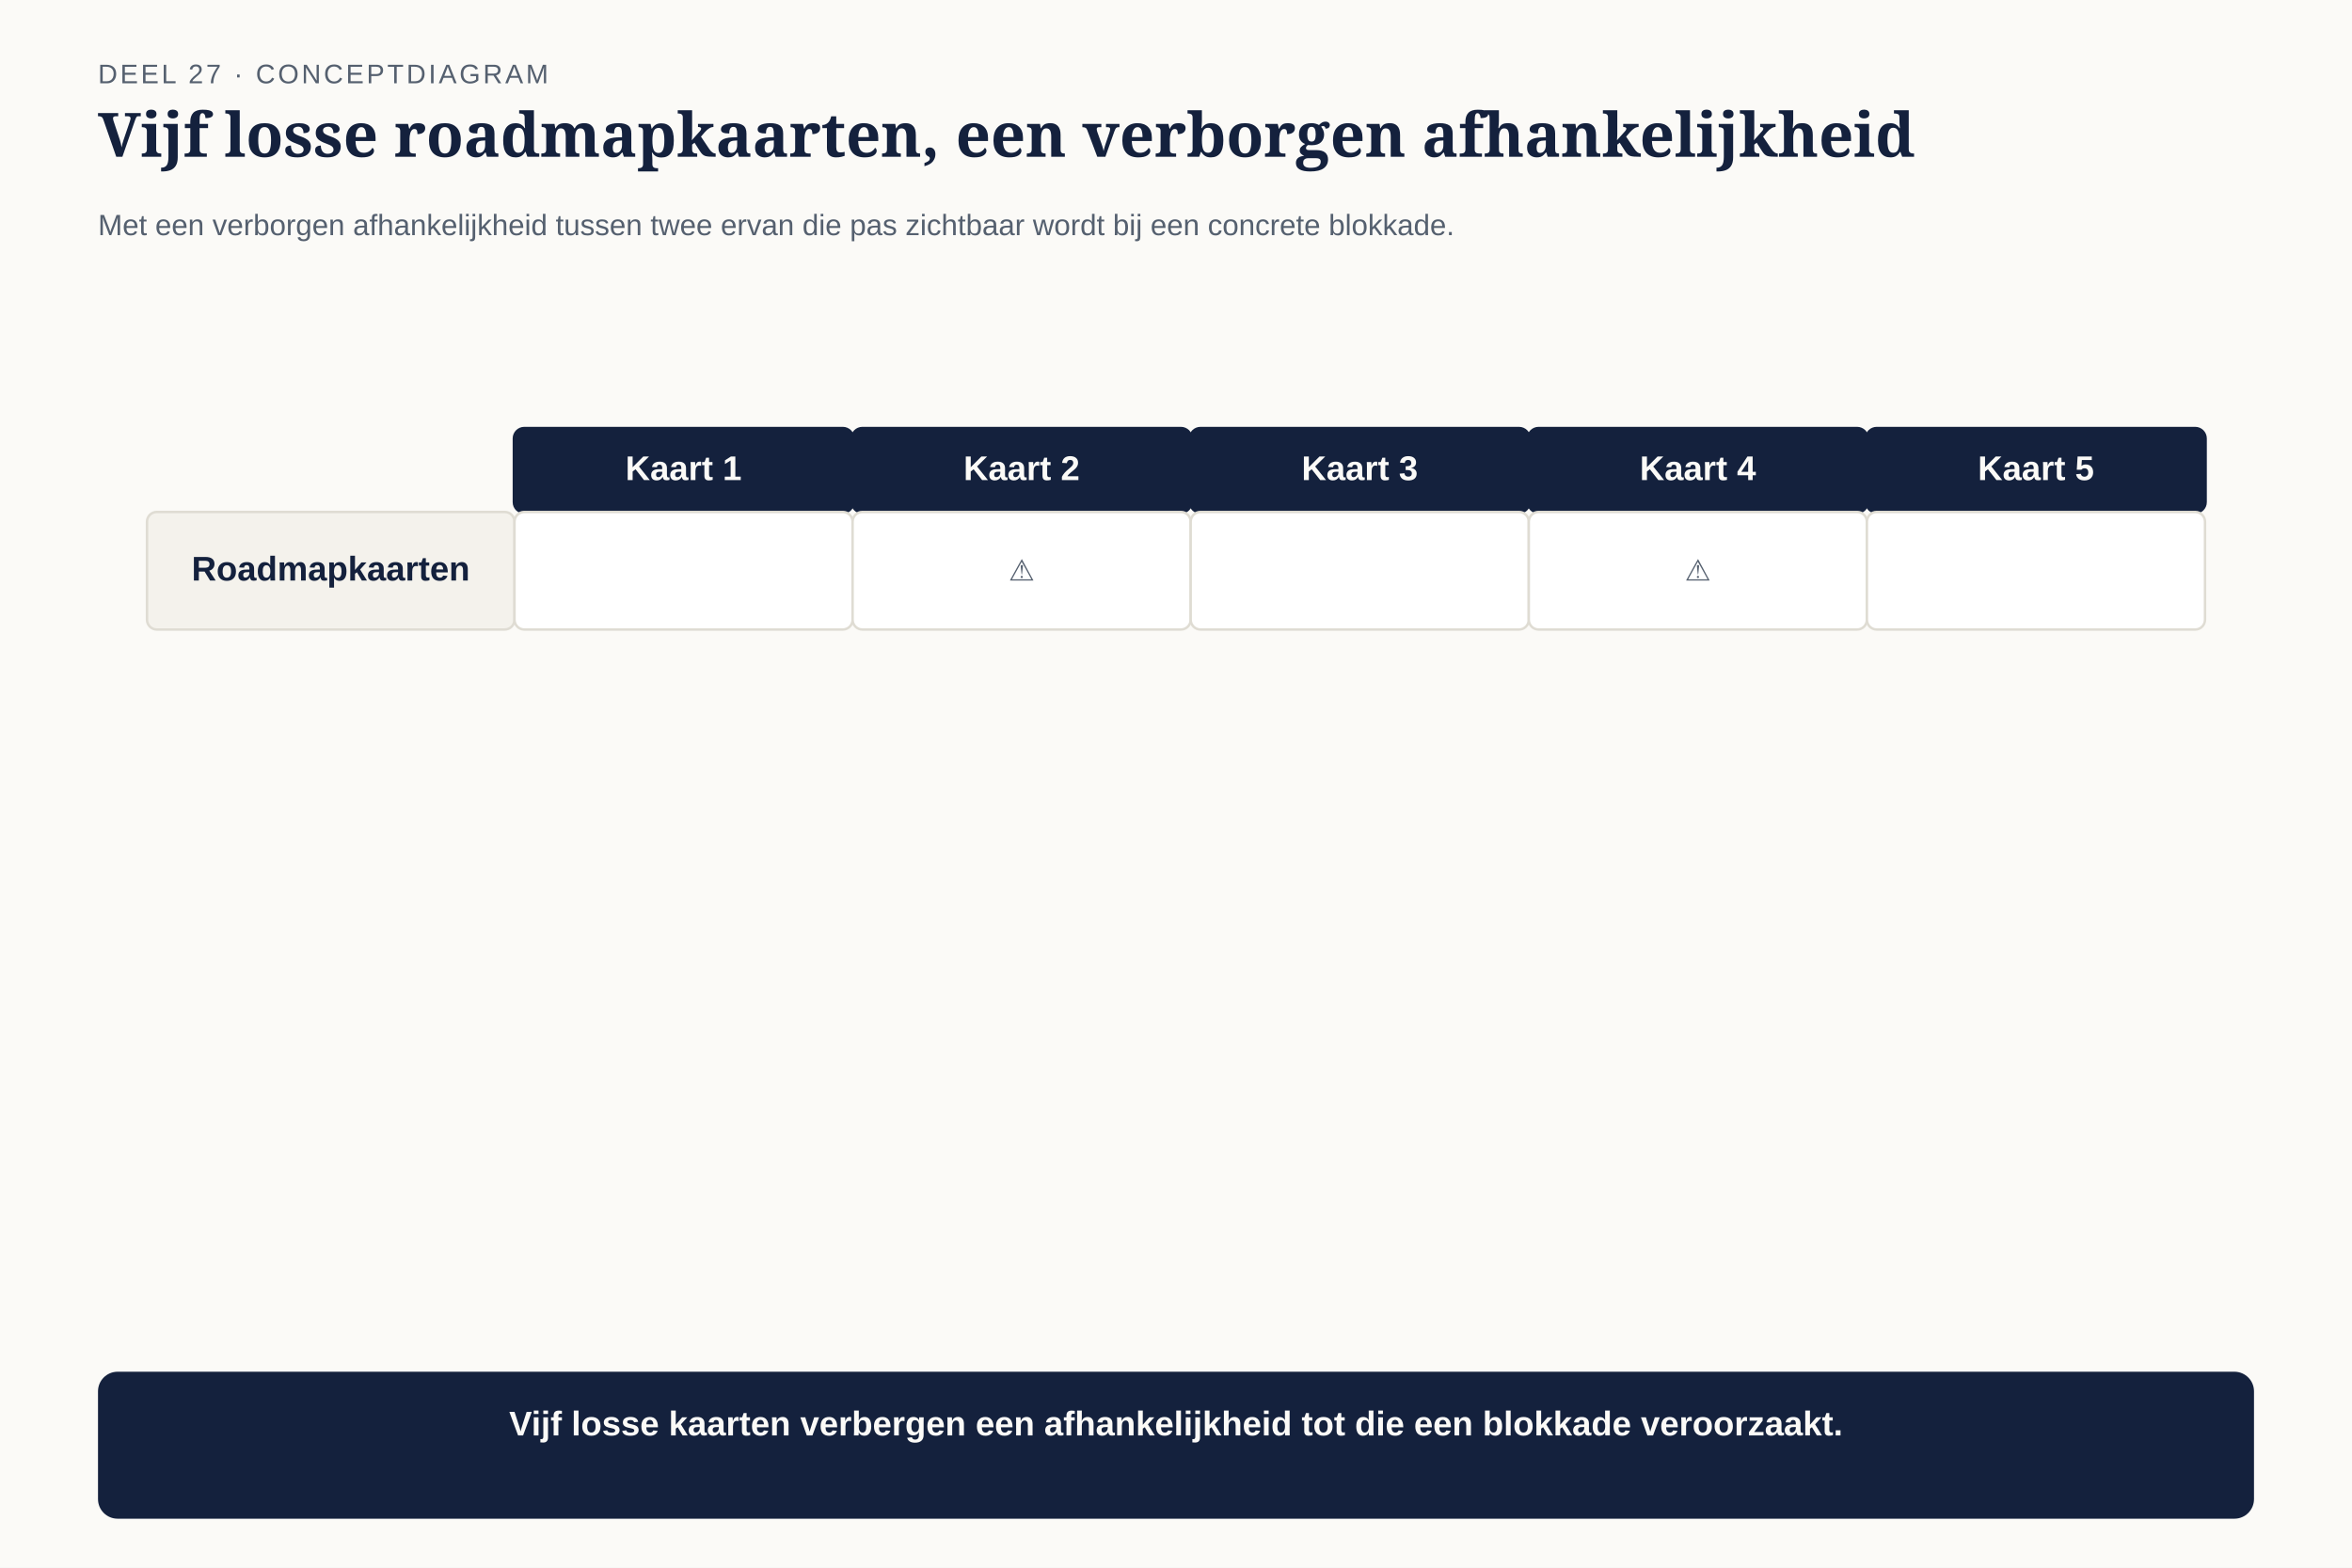
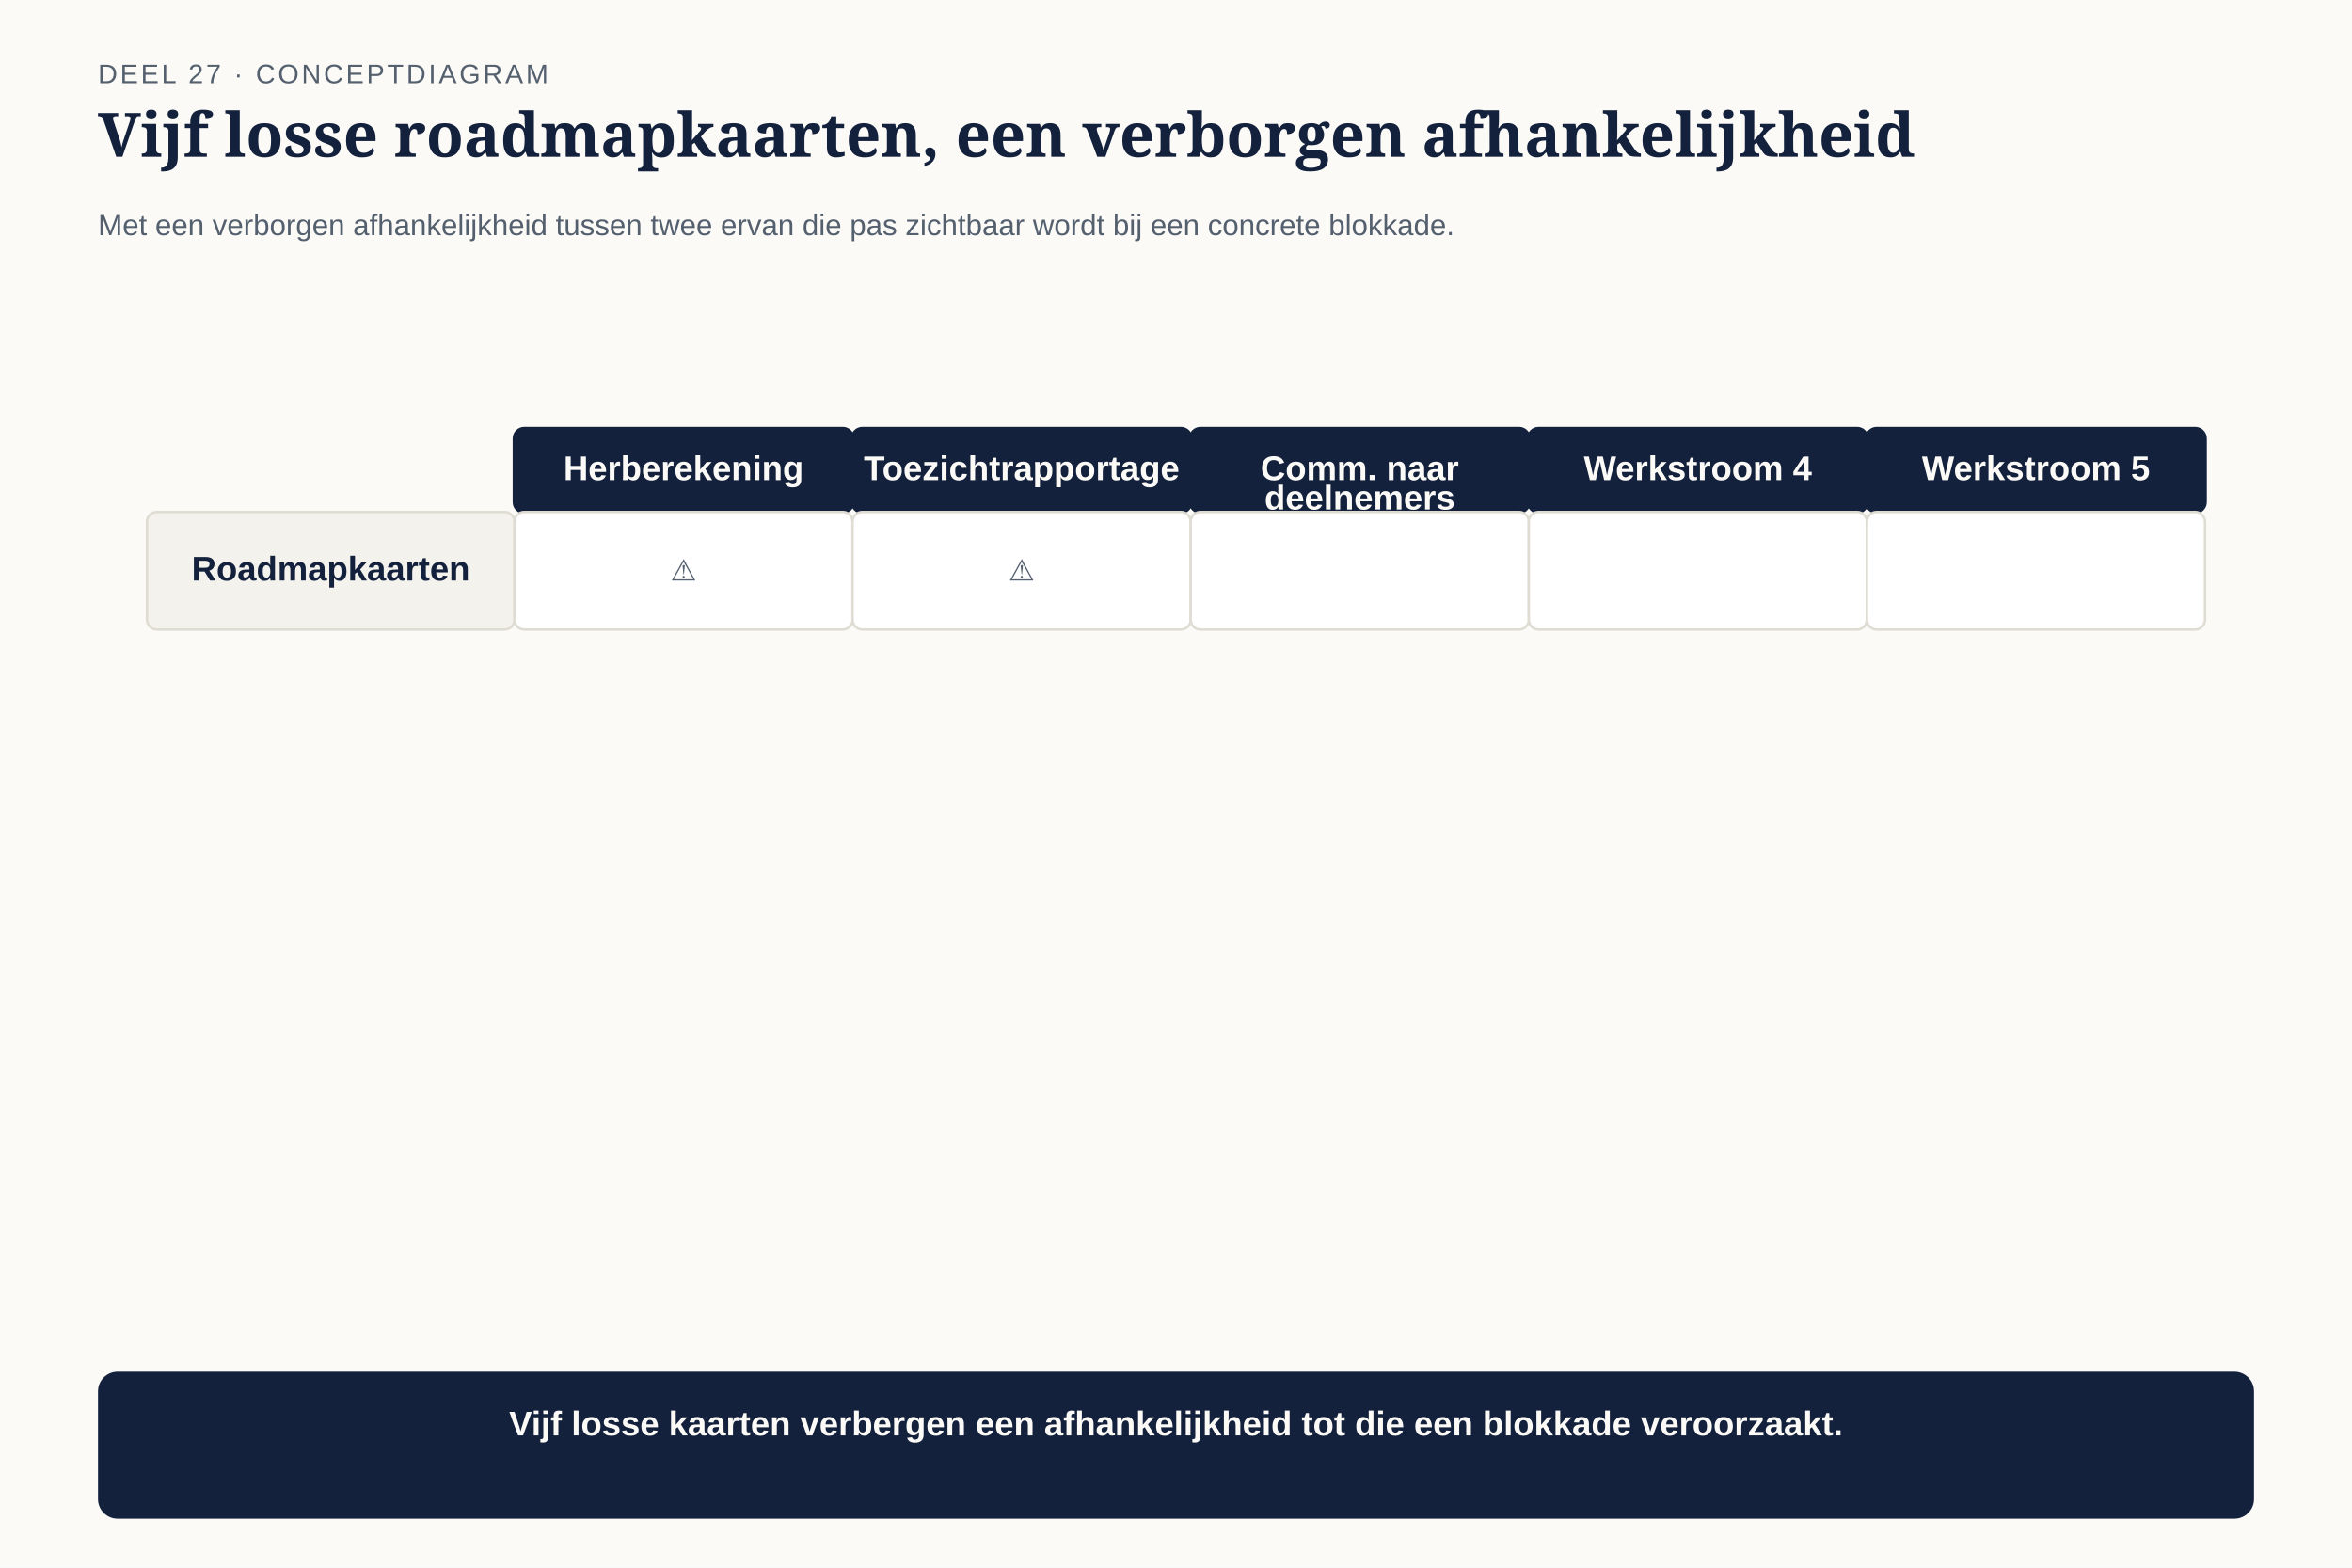
<svg xmlns="http://www.w3.org/2000/svg" viewBox="0 0 960 640" font-family="'DM Sans', Arial, sans-serif" width="960" height="640" preserveAspectRatio="xMidYMid meet">
  <defs>
    <style>
      .paper { fill:#FBFAF7; }
      .label { font-size:14px; font-weight:700; fill:#14213D; }
      .label-light { font-size:14px; font-weight:700; fill:#FBFAF7; }
      .sub { font-size:12px; fill:#55606F; }
      .sub-light { font-size:12px; fill:#DFDCD3; }
      .title { font-family:'Cormorant Garamond', Georgia, serif; font-size:25px; fill:#14213D; font-weight:600; }
      .title-sm { font-family:'Cormorant Garamond', Georgia, serif; font-size:19px; fill:#14213D; font-weight:600; }
      .kicker { font-size:11px; fill:#55606F; letter-spacing:.10em; }
      .arrow { stroke:#2563A8; stroke-width:2; fill:none; marker-end:url(#arrb); }
      .arrow-muted { stroke:#55606F; stroke-width:1.5; fill:none; marker-end:url(#arrm); }
      .arrow-amber { stroke:#E9A13B; stroke-width:2; fill:none; marker-end:url(#arra); }
    </style>
    <marker id="arrb" markerWidth="10" markerHeight="10" refX="6" refY="3" orient="auto">
      <path d="M0,0 L6,3 L0,6 Z" fill="#2563A8" />
    </marker>
    <marker id="arrm" markerWidth="10" markerHeight="10" refX="6" refY="3" orient="auto">
      <path d="M0,0 L6,3 L0,6 Z" fill="#55606F" />
    </marker>
    <marker id="arra" markerWidth="10" markerHeight="10" refX="6" refY="3" orient="auto">
      <path d="M0,0 L6,3 L0,6 Z" fill="#E9A13B" />
    </marker>
  </defs>
  <rect width="960" height="640" class="paper" />
  <text x="40" y="34" class="kicker">DEEL 27 · CONCEPTDIAGRAM</text>
  <text x="40" y="64" class="title">Vijf losse roadmapkaarten, een verborgen afhankelijkheid</text>
  <text x="40" y="96" class="sub">Met een verborgen afhankelijkheid tussen twee ervan die pas zichtbaar wordt bij een concrete blokkade.</text>
  <rect x="210" y="175" width="138" height="34" rx="4" fill="#14213D" stroke="#14213D" stroke-width="1.5" />
-   <text x="279" y="196" text-anchor="middle" class="label-light">Kaart 1</text>
+   <text x="279" y="196" text-anchor="middle" class="label-light">Herberekening</text>
  <rect x="348" y="175" width="138" height="34" rx="4" fill="#14213D" stroke="#14213D" stroke-width="1.5" />
-   <text x="417" y="196" text-anchor="middle" class="label-light">Kaart 2</text>
+   <text x="417" y="196" text-anchor="middle" class="label-light">Toezichtrapportage</text>
  <rect x="486" y="175" width="138" height="34" rx="4" fill="#14213D" stroke="#14213D" stroke-width="1.5" />
-   <text x="555" y="196" text-anchor="middle" class="label-light">Kaart 3</text>
+   <text x="555" y="196" text-anchor="middle" class="label-light">Comm. naar</text>
+   <text x="555" y="208" text-anchor="middle" class="label-light">deelnemers</text>
  <rect x="624" y="175" width="138" height="34" rx="4" fill="#14213D" stroke="#14213D" stroke-width="1.5" />
-   <text x="693" y="196" text-anchor="middle" class="label-light">Kaart 4</text>
+   <text x="693" y="196" text-anchor="middle" class="label-light">Werkstroom 4</text>
  <rect x="762" y="175" width="138" height="34" rx="4" fill="#14213D" stroke="#14213D" stroke-width="1.5" />
-   <text x="831" y="196" text-anchor="middle" class="label-light">Kaart 5</text>
+   <text x="831" y="196" text-anchor="middle" class="label-light">Werkstroom 5</text>
  <rect x="60" y="209" width="150" height="48" rx="4" fill="#F4F2EC" stroke="#DFDCD3" stroke-width="1" />
  <text x="135" y="237" text-anchor="middle" class="label">Roadmapkaarten</text>
  <rect x="210" y="209" width="138" height="48" rx="4" fill="#FFFFFF" stroke="#DFDCD3" stroke-width="1" />
+   <text x="279" y="237" text-anchor="middle" class="sub">⚠</text>
  <rect x="348" y="209" width="138" height="48" rx="4" fill="#FFFFFF" stroke="#DFDCD3" stroke-width="1" />
  <text x="417" y="237" text-anchor="middle" class="sub">⚠</text>
  <rect x="486" y="209" width="138" height="48" rx="4" fill="#FFFFFF" stroke="#DFDCD3" stroke-width="1" />
  <rect x="624" y="209" width="138" height="48" rx="4" fill="#FFFFFF" stroke="#DFDCD3" stroke-width="1" />
-   <text x="693" y="237" text-anchor="middle" class="sub">⚠</text>
  <rect x="762" y="209" width="138" height="48" rx="4" fill="#FFFFFF" stroke="#DFDCD3" stroke-width="1" />
  <rect x="40" y="560" width="880" height="60" rx="8" fill="#14213D" />
  <text x="480" y="586" text-anchor="middle" class="label-light">Vijf losse kaarten verbergen een afhankelijkheid tot die een blokkade veroorzaakt.</text>
</svg>
